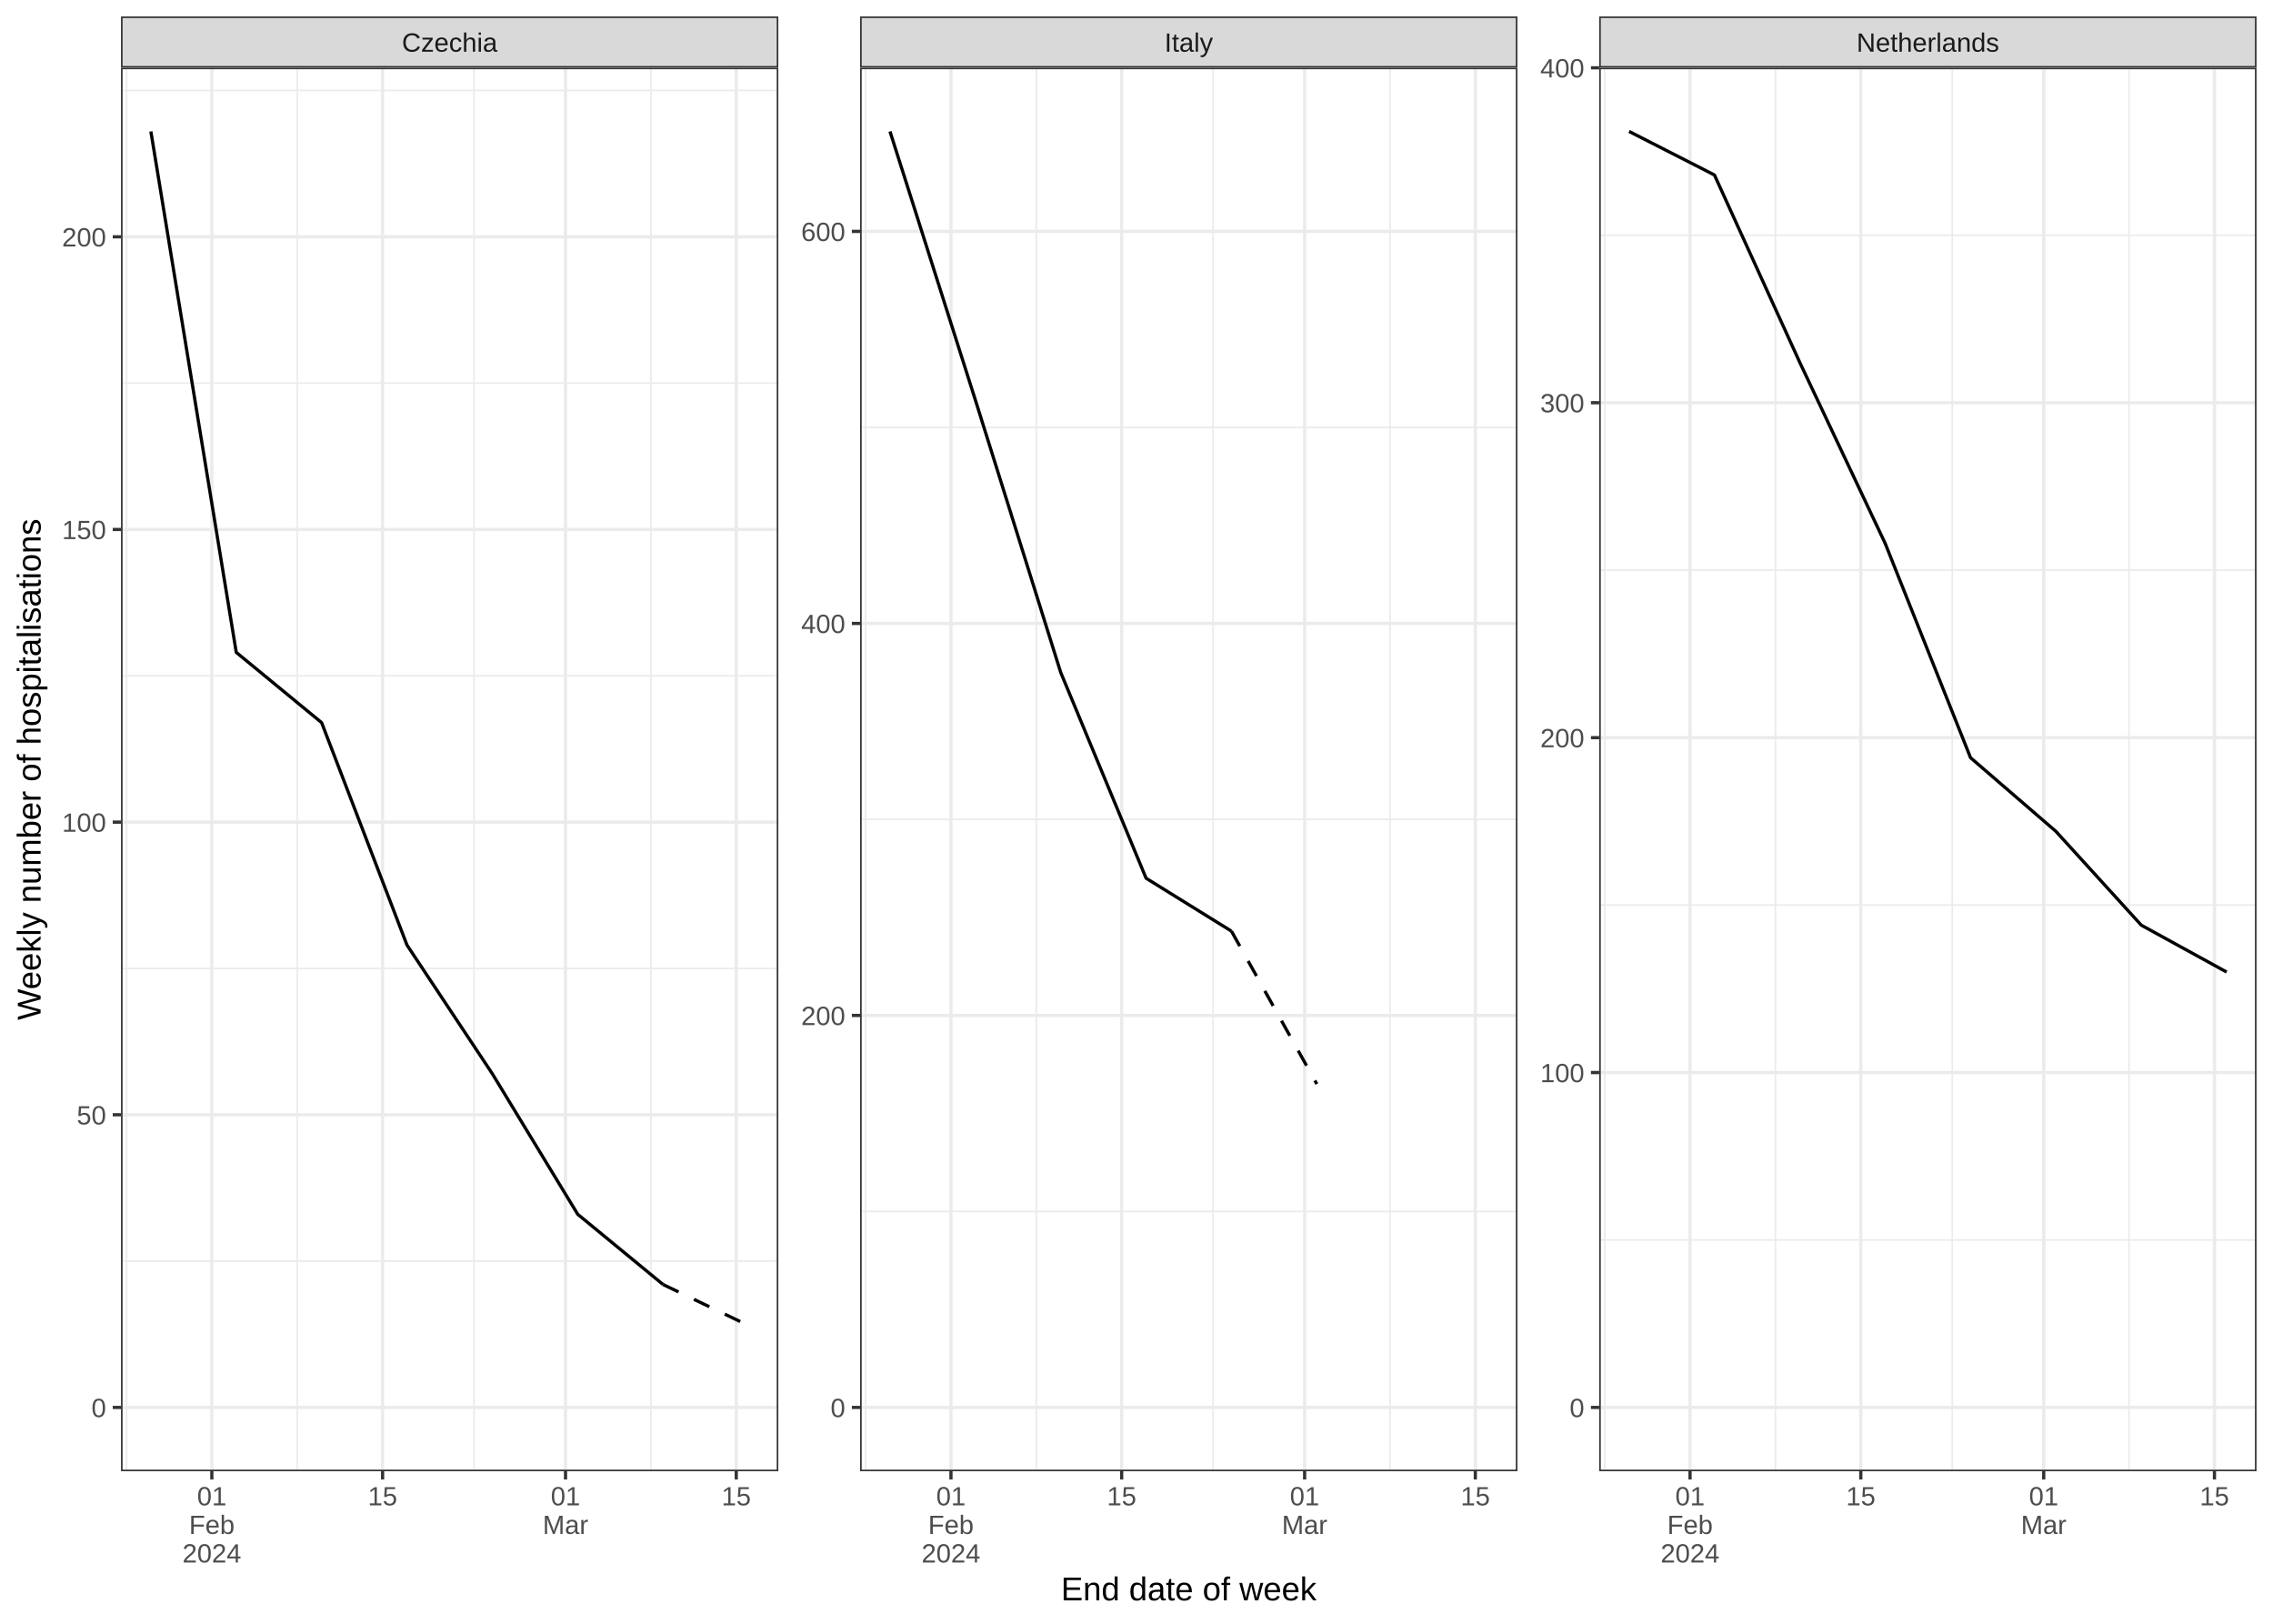
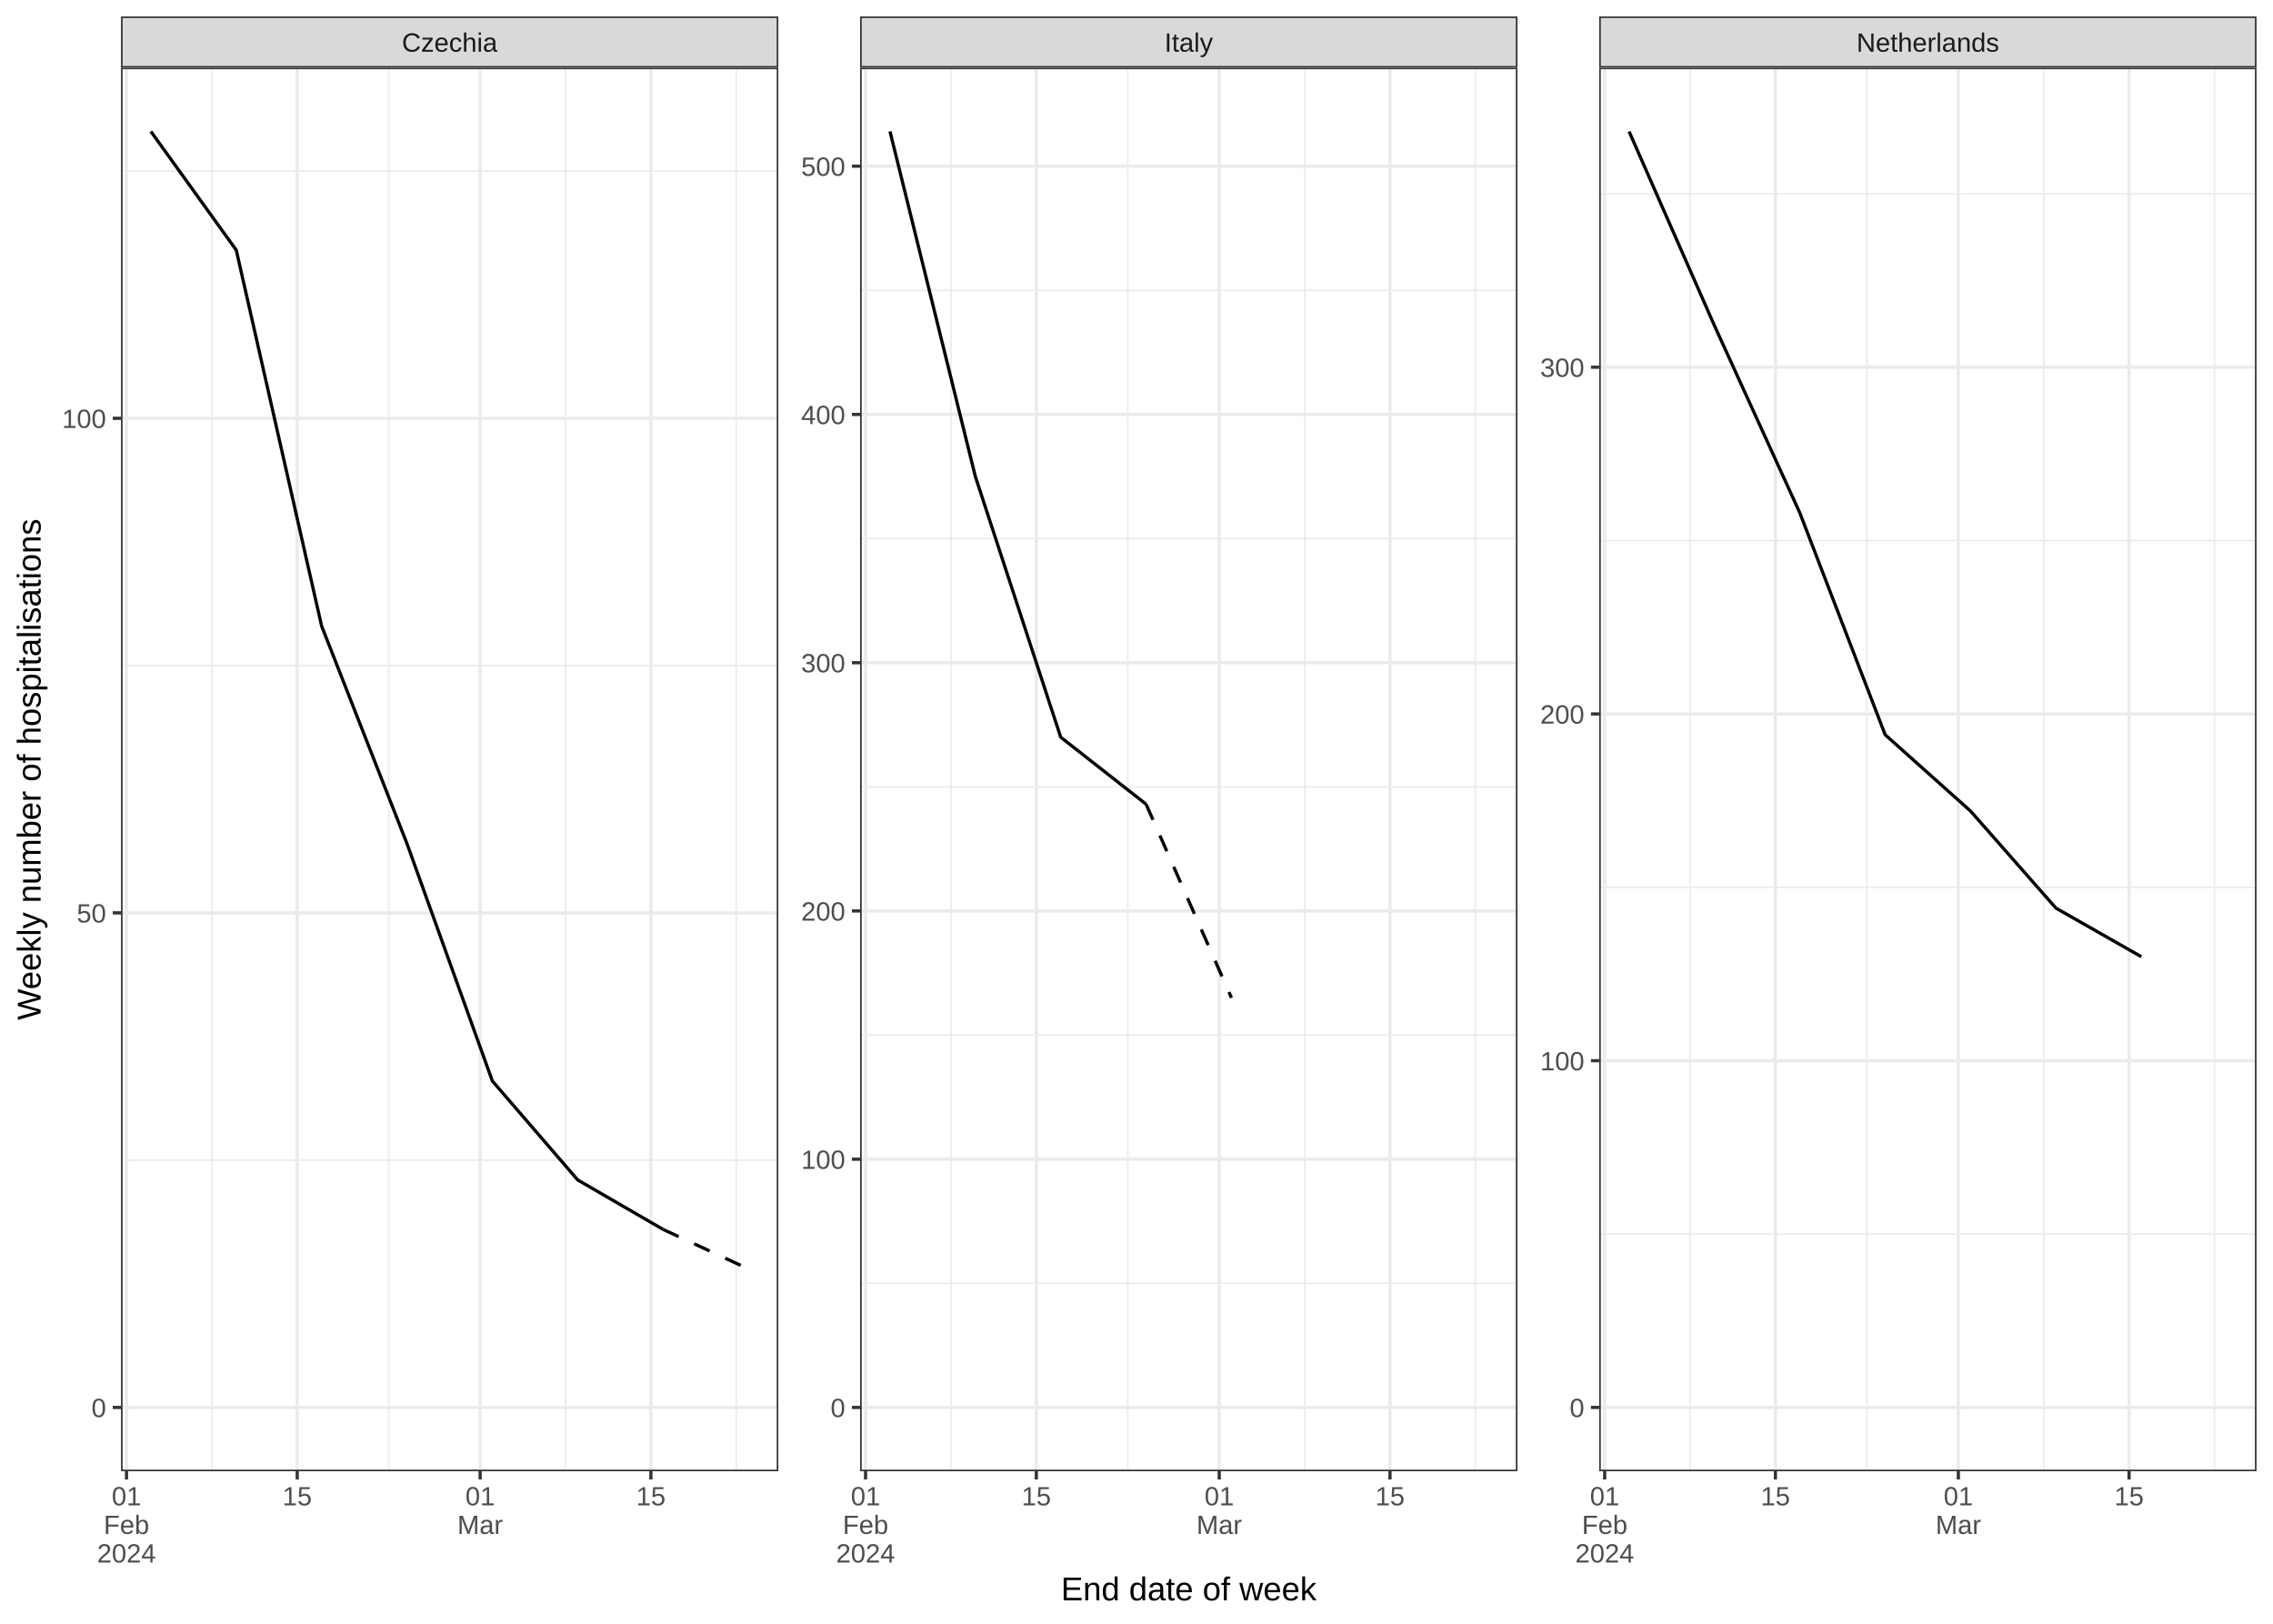
<svg xmlns="http://www.w3.org/2000/svg" class="svglite" width="756.00pt" height="540.00pt" viewBox="0 0 756.00 540.00">
  <defs>
    <style type="text/css">
    .svglite line, .svglite polyline, .svglite polygon, .svglite path, .svglite rect, .svglite circle {
      fill: none;
      stroke: #000000;
      stroke-linecap: round;
      stroke-linejoin: round;
      stroke-miterlimit: 10.00;
    }
    .svglite text {
      white-space: pre;
    }
  </style>
  </defs>
  <rect width="100%" height="100%" style="stroke: none; fill: #FFFFFF;" />
  <defs>
    <clipPath id="cpMC4wMHw3NTYuMDB8MC4wMHw1NDAuMDA=">
      <rect x="0.00" y="0.00" width="756.00" height="540.00" />
    </clipPath>
  </defs>
  <g clip-path="url(#cpMC4wMHw3NTYuMDB8MC4wMHw1NDAuMDA=)">
    <rect x="0" y="0.00" width="756.00" height="540.00" style="stroke-width: 1.07; stroke: #FFFFFF; fill: #FFFFFF;" />
  </g>
  <defs>
    <clipPath id="cpNDAuMjR8MjU4Ljg3fDIyLjQ5fDQ4OS4yOQ==">
      <rect x="40.24" y="22.49" width="218.63" height="466.80" />
    </clipPath>
  </defs>
  <g clip-path="url(#cpNDAuMjR8MjU4Ljg3fDIyLjQ5fDQ4OS4yOQ==)">
    <rect x="40.24" y="22.49" width="218.63" height="466.80" style="stroke-width: 1.07; stroke: none; fill: #FFFFFF;" />
-     <polyline points="40.24,419.40 258.87,419.40 " style="stroke-width: 0.53; stroke: #EBEBEB; stroke-linecap: butt;" />
-     <polyline points="40.24,322.07 258.87,322.07 " style="stroke-width: 0.53; stroke: #EBEBEB; stroke-linecap: butt;" />
-     <polyline points="40.24,224.74 258.87,224.74 " style="stroke-width: 0.53; stroke: #EBEBEB; stroke-linecap: butt;" />
-     <polyline points="40.24,127.41 258.87,127.41 " style="stroke-width: 0.53; stroke: #EBEBEB; stroke-linecap: butt;" />
-     <polyline points="40.24,30.08 258.87,30.08 " style="stroke-width: 0.53; stroke: #EBEBEB; stroke-linecap: butt;" />
-     <polyline points="42.07,489.29 42.07,22.49 " style="stroke-width: 0.53; stroke: #EBEBEB; stroke-linecap: butt;" />
-     <polyline points="98.86,489.29 98.86,22.49 " style="stroke-width: 0.53; stroke: #EBEBEB; stroke-linecap: butt;" />
-     <polyline points="157.67,489.29 157.67,22.49 " style="stroke-width: 0.53; stroke: #EBEBEB; stroke-linecap: butt;" />
-     <polyline points="216.49,489.29 216.49,22.49 " style="stroke-width: 0.53; stroke: #EBEBEB; stroke-linecap: butt;" />
+     <polyline points="40.24,385.83 258.87,385.83 " style="stroke-width: 0.53; stroke: #EBEBEB; stroke-linecap: butt;" />
+     <polyline points="40.24,221.35 258.87,221.35 " style="stroke-width: 0.53; stroke: #EBEBEB; stroke-linecap: butt;" />
+     <polyline points="40.24,56.87 258.87,56.87 " style="stroke-width: 0.53; stroke: #EBEBEB; stroke-linecap: butt;" />
+     <polyline points="70.46,489.29 70.46,22.49 " style="stroke-width: 0.53; stroke: #EBEBEB; stroke-linecap: butt;" />
+     <polyline points="129.28,489.29 129.28,22.49 " style="stroke-width: 0.53; stroke: #EBEBEB; stroke-linecap: butt;" />
+     <polyline points="188.09,489.29 188.09,22.49 " style="stroke-width: 0.53; stroke: #EBEBEB; stroke-linecap: butt;" />
+     <polyline points="244.88,489.29 244.88,22.49 " style="stroke-width: 0.53; stroke: #EBEBEB; stroke-linecap: butt;" />
    <polyline points="40.24,468.07 258.87,468.07 " style="stroke-width: 1.07; stroke: #EBEBEB; stroke-linecap: butt;" />
-     <polyline points="40.24,370.74 258.87,370.74 " style="stroke-width: 1.07; stroke: #EBEBEB; stroke-linecap: butt;" />
-     <polyline points="40.24,273.41 258.87,273.41 " style="stroke-width: 1.07; stroke: #EBEBEB; stroke-linecap: butt;" />
-     <polyline points="40.24,176.08 258.87,176.08 " style="stroke-width: 1.07; stroke: #EBEBEB; stroke-linecap: butt;" />
-     <polyline points="40.24,78.75 258.87,78.75 " style="stroke-width: 1.07; stroke: #EBEBEB; stroke-linecap: butt;" />
-     <polyline points="70.46,489.29 70.46,22.49 " style="stroke-width: 1.07; stroke: #EBEBEB; stroke-linecap: butt;" />
-     <polyline points="127.25,489.29 127.25,22.49 " style="stroke-width: 1.07; stroke: #EBEBEB; stroke-linecap: butt;" />
-     <polyline points="188.09,489.29 188.09,22.49 " style="stroke-width: 1.07; stroke: #EBEBEB; stroke-linecap: butt;" />
-     <polyline points="244.88,489.29 244.88,22.49 " style="stroke-width: 1.07; stroke: #EBEBEB; stroke-linecap: butt;" />
-     <polyline points="50.18,43.71 78.58,216.96 106.97,240.32 135.36,314.29 163.76,357.11 192.15,403.83 220.54,427.19 " style="stroke-width: 1.07; stroke-linecap: butt;" />
-     <polyline points="220.54,427.19 248.94,440.82 " style="stroke-width: 1.07; stroke-dasharray: 5.69,5.69; stroke-linecap: butt;" />
+     <polyline points="40.24,303.59 258.87,303.59 " style="stroke-width: 1.07; stroke: #EBEBEB; stroke-linecap: butt;" />
+     <polyline points="40.24,139.11 258.87,139.11 " style="stroke-width: 1.07; stroke: #EBEBEB; stroke-linecap: butt;" />
+     <polyline points="42.07,489.29 42.07,22.49 " style="stroke-width: 1.07; stroke: #EBEBEB; stroke-linecap: butt;" />
+     <polyline points="98.86,489.29 98.86,22.49 " style="stroke-width: 1.07; stroke: #EBEBEB; stroke-linecap: butt;" />
+     <polyline points="159.70,489.29 159.70,22.49 " style="stroke-width: 1.07; stroke: #EBEBEB; stroke-linecap: butt;" />
+     <polyline points="216.49,489.29 216.49,22.49 " style="stroke-width: 1.07; stroke: #EBEBEB; stroke-linecap: butt;" />
+     <polyline points="50.18,43.71 78.58,83.18 106.97,208.19 135.36,280.56 163.76,359.51 192.15,392.41 220.54,408.86 " style="stroke-width: 1.07; stroke-linecap: butt;" />
+     <polyline points="220.54,408.86 248.94,422.01 " style="stroke-width: 1.07; stroke-dasharray: 5.69,5.69; stroke-linecap: butt;" />
    <rect x="40.24" y="22.49" width="218.63" height="466.80" style="stroke-width: 1.07; stroke: #333333;" />
  </g>
  <g clip-path="url(#cpMC4wMHw3NTYuMDB8MC4wMHw1NDAuMDA=)">
</g>
  <defs>
    <clipPath id="cpMjg2LjA3fDUwNC43MHwyMi40OXw0ODkuMjk=">
      <rect x="286.07" y="22.49" width="218.63" height="466.80" />
    </clipPath>
  </defs>
  <g clip-path="url(#cpMjg2LjA3fDUwNC43MHwyMi40OXw0ODkuMjk=)">
    <rect x="286.07" y="22.49" width="218.63" height="466.80" style="stroke-width: 1.07; stroke: none; fill: #FFFFFF;" />
-     <polyline points="286.07,402.88 504.70,402.88 " style="stroke-width: 0.53; stroke: #EBEBEB; stroke-linecap: butt;" />
-     <polyline points="286.07,272.51 504.70,272.51 " style="stroke-width: 0.53; stroke: #EBEBEB; stroke-linecap: butt;" />
-     <polyline points="286.07,142.14 504.70,142.14 " style="stroke-width: 0.53; stroke: #EBEBEB; stroke-linecap: butt;" />
-     <polyline points="287.89,489.29 287.89,22.49 " style="stroke-width: 0.53; stroke: #EBEBEB; stroke-linecap: butt;" />
-     <polyline points="344.68,489.29 344.68,22.49 " style="stroke-width: 0.53; stroke: #EBEBEB; stroke-linecap: butt;" />
-     <polyline points="403.49,489.29 403.49,22.49 " style="stroke-width: 0.53; stroke: #EBEBEB; stroke-linecap: butt;" />
-     <polyline points="462.31,489.29 462.31,22.49 " style="stroke-width: 0.53; stroke: #EBEBEB; stroke-linecap: butt;" />
+     <polyline points="286.07,426.79 504.70,426.79 " style="stroke-width: 0.53; stroke: #EBEBEB; stroke-linecap: butt;" />
+     <polyline points="286.07,344.23 504.70,344.23 " style="stroke-width: 0.53; stroke: #EBEBEB; stroke-linecap: butt;" />
+     <polyline points="286.07,261.67 504.70,261.67 " style="stroke-width: 0.53; stroke: #EBEBEB; stroke-linecap: butt;" />
+     <polyline points="286.07,179.11 504.70,179.11 " style="stroke-width: 0.53; stroke: #EBEBEB; stroke-linecap: butt;" />
+     <polyline points="286.07,96.55 504.70,96.55 " style="stroke-width: 0.53; stroke: #EBEBEB; stroke-linecap: butt;" />
+     <polyline points="316.29,489.29 316.29,22.49 " style="stroke-width: 0.53; stroke: #EBEBEB; stroke-linecap: butt;" />
+     <polyline points="375.10,489.29 375.10,22.49 " style="stroke-width: 0.53; stroke: #EBEBEB; stroke-linecap: butt;" />
+     <polyline points="433.92,489.29 433.92,22.49 " style="stroke-width: 0.53; stroke: #EBEBEB; stroke-linecap: butt;" />
+     <polyline points="490.70,489.29 490.70,22.49 " style="stroke-width: 0.53; stroke: #EBEBEB; stroke-linecap: butt;" />
    <polyline points="286.07,468.07 504.70,468.07 " style="stroke-width: 1.07; stroke: #EBEBEB; stroke-linecap: butt;" />
-     <polyline points="286.07,337.70 504.70,337.70 " style="stroke-width: 1.07; stroke: #EBEBEB; stroke-linecap: butt;" />
-     <polyline points="286.07,207.33 504.70,207.33 " style="stroke-width: 1.07; stroke: #EBEBEB; stroke-linecap: butt;" />
-     <polyline points="286.07,76.95 504.70,76.95 " style="stroke-width: 1.07; stroke: #EBEBEB; stroke-linecap: butt;" />
-     <polyline points="316.29,489.29 316.29,22.49 " style="stroke-width: 1.07; stroke: #EBEBEB; stroke-linecap: butt;" />
-     <polyline points="373.07,489.29 373.07,22.49 " style="stroke-width: 1.07; stroke: #EBEBEB; stroke-linecap: butt;" />
-     <polyline points="433.92,489.29 433.92,22.49 " style="stroke-width: 1.07; stroke: #EBEBEB; stroke-linecap: butt;" />
-     <polyline points="490.70,489.29 490.70,22.49 " style="stroke-width: 1.07; stroke: #EBEBEB; stroke-linecap: butt;" />
-     <polyline points="296.01,43.71 324.40,133.01 352.79,223.62 381.19,292.07 409.58,309.67 " style="stroke-width: 1.07; stroke-linecap: butt;" />
-     <polyline points="409.58,309.67 437.97,360.51 " style="stroke-width: 1.07; stroke-dasharray: 5.69,5.69; stroke-linecap: butt;" />
+     <polyline points="286.07,385.51 504.70,385.51 " style="stroke-width: 1.07; stroke: #EBEBEB; stroke-linecap: butt;" />
+     <polyline points="286.07,302.95 504.70,302.95 " style="stroke-width: 1.07; stroke: #EBEBEB; stroke-linecap: butt;" />
+     <polyline points="286.07,220.39 504.70,220.39 " style="stroke-width: 1.07; stroke: #EBEBEB; stroke-linecap: butt;" />
+     <polyline points="286.07,137.83 504.70,137.83 " style="stroke-width: 1.07; stroke: #EBEBEB; stroke-linecap: butt;" />
+     <polyline points="286.07,55.27 504.70,55.27 " style="stroke-width: 1.07; stroke: #EBEBEB; stroke-linecap: butt;" />
+     <polyline points="287.89,489.29 287.89,22.49 " style="stroke-width: 1.07; stroke: #EBEBEB; stroke-linecap: butt;" />
+     <polyline points="344.68,489.29 344.68,22.49 " style="stroke-width: 1.07; stroke: #EBEBEB; stroke-linecap: butt;" />
+     <polyline points="405.52,489.29 405.52,22.49 " style="stroke-width: 1.07; stroke: #EBEBEB; stroke-linecap: butt;" />
+     <polyline points="462.31,489.29 462.31,22.49 " style="stroke-width: 1.07; stroke: #EBEBEB; stroke-linecap: butt;" />
+     <polyline points="296.01,43.71 324.40,158.47 352.79,245.16 381.19,267.45 " style="stroke-width: 1.07; stroke-linecap: butt;" />
+     <polyline points="381.19,267.45 409.58,331.84 " style="stroke-width: 1.07; stroke-dasharray: 5.69,5.69; stroke-linecap: butt;" />
    <rect x="286.07" y="22.49" width="218.63" height="466.80" style="stroke-width: 1.07; stroke: #333333;" />
  </g>
  <g clip-path="url(#cpMC4wMHw3NTYuMDB8MC4wMHw1NDAuMDA=)">
</g>
  <defs>
    <clipPath id="cpNTMxLjg5fDc1MC41MnwyMi40OXw0ODkuMjk=">
      <rect x="531.89" y="22.49" width="218.63" height="466.80" />
    </clipPath>
  </defs>
  <g clip-path="url(#cpNTMxLjg5fDc1MC41MnwyMi40OXw0ODkuMjk=)">
    <rect x="531.89" y="22.49" width="218.63" height="466.80" style="stroke-width: 1.07; stroke: none; fill: #FFFFFF;" />
-     <polyline points="531.89,412.38 750.52,412.38 " style="stroke-width: 0.53; stroke: #EBEBEB; stroke-linecap: butt;" />
-     <polyline points="531.89,301.00 750.52,301.00 " style="stroke-width: 0.53; stroke: #EBEBEB; stroke-linecap: butt;" />
-     <polyline points="531.89,189.62 750.52,189.62 " style="stroke-width: 0.53; stroke: #EBEBEB; stroke-linecap: butt;" />
-     <polyline points="531.89,78.24 750.52,78.24 " style="stroke-width: 0.53; stroke: #EBEBEB; stroke-linecap: butt;" />
-     <polyline points="533.72,489.29 533.72,22.49 " style="stroke-width: 0.53; stroke: #EBEBEB; stroke-linecap: butt;" />
-     <polyline points="590.50,489.29 590.50,22.49 " style="stroke-width: 0.53; stroke: #EBEBEB; stroke-linecap: butt;" />
-     <polyline points="649.32,489.29 649.32,22.49 " style="stroke-width: 0.53; stroke: #EBEBEB; stroke-linecap: butt;" />
-     <polyline points="708.13,489.29 708.13,22.49 " style="stroke-width: 0.53; stroke: #EBEBEB; stroke-linecap: butt;" />
+     <polyline points="531.89,410.41 750.52,410.41 " style="stroke-width: 0.53; stroke: #EBEBEB; stroke-linecap: butt;" />
+     <polyline points="531.89,295.10 750.52,295.10 " style="stroke-width: 0.53; stroke: #EBEBEB; stroke-linecap: butt;" />
+     <polyline points="531.89,179.78 750.52,179.78 " style="stroke-width: 0.53; stroke: #EBEBEB; stroke-linecap: butt;" />
+     <polyline points="531.89,64.47 750.52,64.47 " style="stroke-width: 0.53; stroke: #EBEBEB; stroke-linecap: butt;" />
+     <polyline points="562.11,489.29 562.11,22.49 " style="stroke-width: 0.53; stroke: #EBEBEB; stroke-linecap: butt;" />
+     <polyline points="620.92,489.29 620.92,22.49 " style="stroke-width: 0.53; stroke: #EBEBEB; stroke-linecap: butt;" />
+     <polyline points="679.74,489.29 679.74,22.49 " style="stroke-width: 0.53; stroke: #EBEBEB; stroke-linecap: butt;" />
+     <polyline points="736.53,489.29 736.53,22.49 " style="stroke-width: 0.53; stroke: #EBEBEB; stroke-linecap: butt;" />
    <polyline points="531.89,468.07 750.52,468.07 " style="stroke-width: 1.07; stroke: #EBEBEB; stroke-linecap: butt;" />
-     <polyline points="531.89,356.69 750.52,356.69 " style="stroke-width: 1.07; stroke: #EBEBEB; stroke-linecap: butt;" />
-     <polyline points="531.89,245.31 750.52,245.31 " style="stroke-width: 1.07; stroke: #EBEBEB; stroke-linecap: butt;" />
-     <polyline points="531.89,133.93 750.52,133.93 " style="stroke-width: 1.07; stroke: #EBEBEB; stroke-linecap: butt;" />
-     <polyline points="531.89,22.55 750.52,22.55 " style="stroke-width: 1.07; stroke: #EBEBEB; stroke-linecap: butt;" />
-     <polyline points="562.11,489.29 562.11,22.49 " style="stroke-width: 1.07; stroke: #EBEBEB; stroke-linecap: butt;" />
-     <polyline points="618.90,489.29 618.90,22.49 " style="stroke-width: 1.07; stroke: #EBEBEB; stroke-linecap: butt;" />
-     <polyline points="679.74,489.29 679.74,22.49 " style="stroke-width: 1.07; stroke: #EBEBEB; stroke-linecap: butt;" />
-     <polyline points="736.53,489.29 736.53,22.49 " style="stroke-width: 1.07; stroke: #EBEBEB; stroke-linecap: butt;" />
-     <polyline points="541.83,43.71 570.22,58.19 598.62,120.56 627.01,180.71 655.40,251.99 683.80,276.49 712.19,307.68 740.58,323.27 " style="stroke-width: 1.07; stroke-linecap: butt;" />
+     <polyline points="531.89,352.75 750.52,352.75 " style="stroke-width: 1.07; stroke: #EBEBEB; stroke-linecap: butt;" />
+     <polyline points="531.89,237.44 750.52,237.44 " style="stroke-width: 1.07; stroke: #EBEBEB; stroke-linecap: butt;" />
+     <polyline points="531.89,122.12 750.52,122.12 " style="stroke-width: 1.07; stroke: #EBEBEB; stroke-linecap: butt;" />
+     <polyline points="533.72,489.29 533.72,22.49 " style="stroke-width: 1.07; stroke: #EBEBEB; stroke-linecap: butt;" />
+     <polyline points="590.50,489.29 590.50,22.49 " style="stroke-width: 1.07; stroke: #EBEBEB; stroke-linecap: butt;" />
+     <polyline points="651.35,489.29 651.35,22.49 " style="stroke-width: 1.07; stroke: #EBEBEB; stroke-linecap: butt;" />
+     <polyline points="708.13,489.29 708.13,22.49 " style="stroke-width: 1.07; stroke: #EBEBEB; stroke-linecap: butt;" />
+     <polyline points="541.83,43.71 570.22,108.29 598.62,170.56 627.01,244.36 655.40,269.73 683.80,302.01 712.19,318.16 " style="stroke-width: 1.07; stroke-linecap: butt;" />
    <rect x="531.89" y="22.49" width="218.63" height="466.80" style="stroke-width: 1.07; stroke: #333333;" />
  </g>
  <g clip-path="url(#cpMC4wMHw3NTYuMDB8MC4wMHw1NDAuMDA=)">
</g>
  <defs>
    <clipPath id="cpNDAuMjR8MjU4Ljg3fDUuNDh8MjIuNDk=">
      <rect x="40.24" y="5.48" width="218.63" height="17.01" />
    </clipPath>
  </defs>
  <g clip-path="url(#cpNDAuMjR8MjU4Ljg3fDUuNDh8MjIuNDk=)">
    <rect x="40.24" y="5.48" width="218.63" height="17.01" style="stroke-width: 1.07; stroke: #333333; fill: #D9D9D9;" />
    <text x="149.56" y="17.19" text-anchor="middle" style="font-size: 8.80px;fill: #1A1A1A; font-family: &quot;Liberation Sans&quot;;" textLength="34.42px" lengthAdjust="spacingAndGlyphs">Czechia</text>
  </g>
  <g clip-path="url(#cpMC4wMHw3NTYuMDB8MC4wMHw1NDAuMDA=)">
</g>
  <defs>
    <clipPath id="cpMjg2LjA3fDUwNC43MHw1LjQ4fDIyLjQ5">
      <rect x="286.07" y="5.48" width="218.63" height="17.01" />
    </clipPath>
  </defs>
  <g clip-path="url(#cpMjg2LjA3fDUwNC43MHw1LjQ4fDIyLjQ5)">
    <rect x="286.07" y="5.48" width="218.63" height="17.01" style="stroke-width: 1.07; stroke: #333333; fill: #D9D9D9;" />
    <text x="395.38" y="17.19" text-anchor="middle" style="font-size: 8.80px;fill: #1A1A1A; font-family: &quot;Liberation Sans&quot;;" textLength="19.09px" lengthAdjust="spacingAndGlyphs">Italy</text>
  </g>
  <g clip-path="url(#cpMC4wMHw3NTYuMDB8MC4wMHw1NDAuMDA=)">
</g>
  <defs>
    <clipPath id="cpNTMxLjg5fDc1MC41Mnw1LjQ4fDIyLjQ5">
      <rect x="531.89" y="5.48" width="218.63" height="17.01" />
    </clipPath>
  </defs>
  <g clip-path="url(#cpNTMxLjg5fDc1MC41Mnw1LjQ4fDIyLjQ5)">
    <rect x="531.89" y="5.48" width="218.63" height="17.01" style="stroke-width: 1.07; stroke: #333333; fill: #D9D9D9;" />
    <text x="641.21" y="17.19" text-anchor="middle" style="font-size: 8.80px;fill: #1A1A1A; font-family: &quot;Liberation Sans&quot;;" textLength="53.63px" lengthAdjust="spacingAndGlyphs">Netherlands</text>
  </g>
  <g clip-path="url(#cpMC4wMHw3NTYuMDB8MC4wMHw1NDAuMDA=)">
-     <polyline points="70.46,492.03 70.46,489.29 " style="stroke-width: 1.07; stroke: #333333; stroke-linecap: butt;" />
-     <polyline points="127.25,492.03 127.25,489.29 " style="stroke-width: 1.07; stroke: #333333; stroke-linecap: butt;" />
-     <polyline points="188.09,492.03 188.09,489.29 " style="stroke-width: 1.07; stroke: #333333; stroke-linecap: butt;" />
-     <polyline points="244.88,492.03 244.88,489.29 " style="stroke-width: 1.07; stroke: #333333; stroke-linecap: butt;" />
-     <text x="70.46" y="500.63" text-anchor="middle" style="font-size: 8.80px;fill: #4D4D4D; font-family: &quot;Liberation Sans&quot;;" textLength="11.19px" lengthAdjust="spacingAndGlyphs">01</text>
-     <text x="70.46" y="510.14" text-anchor="middle" style="font-size: 8.80px;fill: #4D4D4D; font-family: &quot;Liberation Sans&quot;;" textLength="15.58px" lengthAdjust="spacingAndGlyphs">Feb</text>
-     <text x="70.46" y="519.64" text-anchor="middle" style="font-size: 8.80px;fill: #4D4D4D; font-family: &quot;Liberation Sans&quot;;" textLength="22.38px" lengthAdjust="spacingAndGlyphs">2024</text>
-     <text x="127.25" y="500.63" text-anchor="middle" style="font-size: 8.80px;fill: #4D4D4D; font-family: &quot;Liberation Sans&quot;;" textLength="11.19px" lengthAdjust="spacingAndGlyphs">15</text>
-     <text x="188.09" y="500.63" text-anchor="middle" style="font-size: 8.80px;fill: #4D4D4D; font-family: &quot;Liberation Sans&quot;;" textLength="11.19px" lengthAdjust="spacingAndGlyphs">01</text>
-     <text x="188.09" y="510.14" text-anchor="middle" style="font-size: 8.80px;fill: #4D4D4D; font-family: &quot;Liberation Sans&quot;;" textLength="16.60px" lengthAdjust="spacingAndGlyphs">Mar</text>
-     <text x="244.88" y="500.63" text-anchor="middle" style="font-size: 8.80px;fill: #4D4D4D; font-family: &quot;Liberation Sans&quot;;" textLength="11.19px" lengthAdjust="spacingAndGlyphs">15</text>
-     <polyline points="316.29,492.03 316.29,489.29 " style="stroke-width: 1.07; stroke: #333333; stroke-linecap: butt;" />
-     <polyline points="373.07,492.03 373.07,489.29 " style="stroke-width: 1.07; stroke: #333333; stroke-linecap: butt;" />
-     <polyline points="433.92,492.03 433.92,489.29 " style="stroke-width: 1.07; stroke: #333333; stroke-linecap: butt;" />
-     <polyline points="490.70,492.03 490.70,489.29 " style="stroke-width: 1.07; stroke: #333333; stroke-linecap: butt;" />
-     <text x="316.29" y="500.63" text-anchor="middle" style="font-size: 8.80px;fill: #4D4D4D; font-family: &quot;Liberation Sans&quot;;" textLength="11.19px" lengthAdjust="spacingAndGlyphs">01</text>
-     <text x="316.29" y="510.14" text-anchor="middle" style="font-size: 8.80px;fill: #4D4D4D; font-family: &quot;Liberation Sans&quot;;" textLength="15.58px" lengthAdjust="spacingAndGlyphs">Feb</text>
-     <text x="316.29" y="519.64" text-anchor="middle" style="font-size: 8.80px;fill: #4D4D4D; font-family: &quot;Liberation Sans&quot;;" textLength="22.38px" lengthAdjust="spacingAndGlyphs">2024</text>
-     <text x="373.07" y="500.63" text-anchor="middle" style="font-size: 8.80px;fill: #4D4D4D; font-family: &quot;Liberation Sans&quot;;" textLength="11.19px" lengthAdjust="spacingAndGlyphs">15</text>
-     <text x="433.92" y="500.63" text-anchor="middle" style="font-size: 8.80px;fill: #4D4D4D; font-family: &quot;Liberation Sans&quot;;" textLength="11.19px" lengthAdjust="spacingAndGlyphs">01</text>
-     <text x="433.92" y="510.14" text-anchor="middle" style="font-size: 8.80px;fill: #4D4D4D; font-family: &quot;Liberation Sans&quot;;" textLength="16.60px" lengthAdjust="spacingAndGlyphs">Mar</text>
-     <text x="490.70" y="500.63" text-anchor="middle" style="font-size: 8.80px;fill: #4D4D4D; font-family: &quot;Liberation Sans&quot;;" textLength="11.19px" lengthAdjust="spacingAndGlyphs">15</text>
-     <polyline points="562.11,492.03 562.11,489.29 " style="stroke-width: 1.07; stroke: #333333; stroke-linecap: butt;" />
-     <polyline points="618.90,492.03 618.90,489.29 " style="stroke-width: 1.07; stroke: #333333; stroke-linecap: butt;" />
-     <polyline points="679.74,492.03 679.74,489.29 " style="stroke-width: 1.07; stroke: #333333; stroke-linecap: butt;" />
-     <polyline points="736.53,492.03 736.53,489.29 " style="stroke-width: 1.07; stroke: #333333; stroke-linecap: butt;" />
-     <text x="562.11" y="500.63" text-anchor="middle" style="font-size: 8.80px;fill: #4D4D4D; font-family: &quot;Liberation Sans&quot;;" textLength="11.19px" lengthAdjust="spacingAndGlyphs">01</text>
-     <text x="562.11" y="510.14" text-anchor="middle" style="font-size: 8.80px;fill: #4D4D4D; font-family: &quot;Liberation Sans&quot;;" textLength="15.58px" lengthAdjust="spacingAndGlyphs">Feb</text>
-     <text x="562.11" y="519.64" text-anchor="middle" style="font-size: 8.80px;fill: #4D4D4D; font-family: &quot;Liberation Sans&quot;;" textLength="22.38px" lengthAdjust="spacingAndGlyphs">2024</text>
-     <text x="618.90" y="500.63" text-anchor="middle" style="font-size: 8.80px;fill: #4D4D4D; font-family: &quot;Liberation Sans&quot;;" textLength="11.19px" lengthAdjust="spacingAndGlyphs">15</text>
-     <text x="679.74" y="500.63" text-anchor="middle" style="font-size: 8.80px;fill: #4D4D4D; font-family: &quot;Liberation Sans&quot;;" textLength="11.19px" lengthAdjust="spacingAndGlyphs">01</text>
-     <text x="679.74" y="510.14" text-anchor="middle" style="font-size: 8.80px;fill: #4D4D4D; font-family: &quot;Liberation Sans&quot;;" textLength="16.60px" lengthAdjust="spacingAndGlyphs">Mar</text>
-     <text x="736.53" y="500.63" text-anchor="middle" style="font-size: 8.80px;fill: #4D4D4D; font-family: &quot;Liberation Sans&quot;;" textLength="11.19px" lengthAdjust="spacingAndGlyphs">15</text>
+     <polyline points="42.07,492.03 42.07,489.29 " style="stroke-width: 1.07; stroke: #333333; stroke-linecap: butt;" />
+     <polyline points="98.86,492.03 98.86,489.29 " style="stroke-width: 1.07; stroke: #333333; stroke-linecap: butt;" />
+     <polyline points="159.70,492.03 159.70,489.29 " style="stroke-width: 1.07; stroke: #333333; stroke-linecap: butt;" />
+     <polyline points="216.49,492.03 216.49,489.29 " style="stroke-width: 1.07; stroke: #333333; stroke-linecap: butt;" />
+     <text x="42.07" y="500.63" text-anchor="middle" style="font-size: 8.80px;fill: #4D4D4D; font-family: &quot;Liberation Sans&quot;;" textLength="11.19px" lengthAdjust="spacingAndGlyphs">01</text>
+     <text x="42.07" y="510.14" text-anchor="middle" style="font-size: 8.80px;fill: #4D4D4D; font-family: &quot;Liberation Sans&quot;;" textLength="15.58px" lengthAdjust="spacingAndGlyphs">Feb</text>
+     <text x="42.07" y="519.64" text-anchor="middle" style="font-size: 8.80px;fill: #4D4D4D; font-family: &quot;Liberation Sans&quot;;" textLength="22.38px" lengthAdjust="spacingAndGlyphs">2024</text>
+     <text x="98.86" y="500.63" text-anchor="middle" style="font-size: 8.80px;fill: #4D4D4D; font-family: &quot;Liberation Sans&quot;;" textLength="11.19px" lengthAdjust="spacingAndGlyphs">15</text>
+     <text x="159.70" y="500.63" text-anchor="middle" style="font-size: 8.80px;fill: #4D4D4D; font-family: &quot;Liberation Sans&quot;;" textLength="11.19px" lengthAdjust="spacingAndGlyphs">01</text>
+     <text x="159.70" y="510.14" text-anchor="middle" style="font-size: 8.80px;fill: #4D4D4D; font-family: &quot;Liberation Sans&quot;;" textLength="16.60px" lengthAdjust="spacingAndGlyphs">Mar</text>
+     <text x="216.49" y="500.63" text-anchor="middle" style="font-size: 8.80px;fill: #4D4D4D; font-family: &quot;Liberation Sans&quot;;" textLength="11.19px" lengthAdjust="spacingAndGlyphs">15</text>
+     <polyline points="287.89,492.03 287.89,489.29 " style="stroke-width: 1.07; stroke: #333333; stroke-linecap: butt;" />
+     <polyline points="344.68,492.03 344.68,489.29 " style="stroke-width: 1.07; stroke: #333333; stroke-linecap: butt;" />
+     <polyline points="405.52,492.03 405.52,489.29 " style="stroke-width: 1.07; stroke: #333333; stroke-linecap: butt;" />
+     <polyline points="462.31,492.03 462.31,489.29 " style="stroke-width: 1.07; stroke: #333333; stroke-linecap: butt;" />
+     <text x="287.89" y="500.63" text-anchor="middle" style="font-size: 8.80px;fill: #4D4D4D; font-family: &quot;Liberation Sans&quot;;" textLength="11.19px" lengthAdjust="spacingAndGlyphs">01</text>
+     <text x="287.89" y="510.14" text-anchor="middle" style="font-size: 8.80px;fill: #4D4D4D; font-family: &quot;Liberation Sans&quot;;" textLength="15.58px" lengthAdjust="spacingAndGlyphs">Feb</text>
+     <text x="287.89" y="519.64" text-anchor="middle" style="font-size: 8.80px;fill: #4D4D4D; font-family: &quot;Liberation Sans&quot;;" textLength="22.38px" lengthAdjust="spacingAndGlyphs">2024</text>
+     <text x="344.68" y="500.63" text-anchor="middle" style="font-size: 8.80px;fill: #4D4D4D; font-family: &quot;Liberation Sans&quot;;" textLength="11.19px" lengthAdjust="spacingAndGlyphs">15</text>
+     <text x="405.52" y="500.63" text-anchor="middle" style="font-size: 8.80px;fill: #4D4D4D; font-family: &quot;Liberation Sans&quot;;" textLength="11.19px" lengthAdjust="spacingAndGlyphs">01</text>
+     <text x="405.52" y="510.14" text-anchor="middle" style="font-size: 8.80px;fill: #4D4D4D; font-family: &quot;Liberation Sans&quot;;" textLength="16.60px" lengthAdjust="spacingAndGlyphs">Mar</text>
+     <text x="462.31" y="500.63" text-anchor="middle" style="font-size: 8.80px;fill: #4D4D4D; font-family: &quot;Liberation Sans&quot;;" textLength="11.19px" lengthAdjust="spacingAndGlyphs">15</text>
+     <polyline points="533.72,492.03 533.72,489.29 " style="stroke-width: 1.07; stroke: #333333; stroke-linecap: butt;" />
+     <polyline points="590.50,492.03 590.50,489.29 " style="stroke-width: 1.07; stroke: #333333; stroke-linecap: butt;" />
+     <polyline points="651.35,492.03 651.35,489.29 " style="stroke-width: 1.07; stroke: #333333; stroke-linecap: butt;" />
+     <polyline points="708.13,492.03 708.13,489.29 " style="stroke-width: 1.07; stroke: #333333; stroke-linecap: butt;" />
+     <text x="533.72" y="500.63" text-anchor="middle" style="font-size: 8.80px;fill: #4D4D4D; font-family: &quot;Liberation Sans&quot;;" textLength="11.19px" lengthAdjust="spacingAndGlyphs">01</text>
+     <text x="533.72" y="510.14" text-anchor="middle" style="font-size: 8.80px;fill: #4D4D4D; font-family: &quot;Liberation Sans&quot;;" textLength="15.58px" lengthAdjust="spacingAndGlyphs">Feb</text>
+     <text x="533.72" y="519.64" text-anchor="middle" style="font-size: 8.80px;fill: #4D4D4D; font-family: &quot;Liberation Sans&quot;;" textLength="22.38px" lengthAdjust="spacingAndGlyphs">2024</text>
+     <text x="590.50" y="500.63" text-anchor="middle" style="font-size: 8.80px;fill: #4D4D4D; font-family: &quot;Liberation Sans&quot;;" textLength="11.19px" lengthAdjust="spacingAndGlyphs">15</text>
+     <text x="651.35" y="500.63" text-anchor="middle" style="font-size: 8.80px;fill: #4D4D4D; font-family: &quot;Liberation Sans&quot;;" textLength="11.19px" lengthAdjust="spacingAndGlyphs">01</text>
+     <text x="651.35" y="510.14" text-anchor="middle" style="font-size: 8.80px;fill: #4D4D4D; font-family: &quot;Liberation Sans&quot;;" textLength="16.60px" lengthAdjust="spacingAndGlyphs">Mar</text>
+     <text x="708.13" y="500.63" text-anchor="middle" style="font-size: 8.80px;fill: #4D4D4D; font-family: &quot;Liberation Sans&quot;;" textLength="11.19px" lengthAdjust="spacingAndGlyphs">15</text>
    <text x="526.96" y="471.28" text-anchor="end" style="font-size: 8.80px;fill: #4D4D4D; font-family: &quot;Liberation Sans&quot;;" textLength="5.59px" lengthAdjust="spacingAndGlyphs">0</text>
-     <text x="526.96" y="359.90" text-anchor="end" style="font-size: 8.80px;fill: #4D4D4D; font-family: &quot;Liberation Sans&quot;;" textLength="16.78px" lengthAdjust="spacingAndGlyphs">100</text>
-     <text x="526.96" y="248.52" text-anchor="end" style="font-size: 8.80px;fill: #4D4D4D; font-family: &quot;Liberation Sans&quot;;" textLength="16.78px" lengthAdjust="spacingAndGlyphs">200</text>
-     <text x="526.96" y="137.13" text-anchor="end" style="font-size: 8.80px;fill: #4D4D4D; font-family: &quot;Liberation Sans&quot;;" textLength="16.78px" lengthAdjust="spacingAndGlyphs">300</text>
-     <text x="526.96" y="25.75" text-anchor="end" style="font-size: 8.80px;fill: #4D4D4D; font-family: &quot;Liberation Sans&quot;;" textLength="16.78px" lengthAdjust="spacingAndGlyphs">400</text>
+     <text x="526.96" y="355.96" text-anchor="end" style="font-size: 8.80px;fill: #4D4D4D; font-family: &quot;Liberation Sans&quot;;" textLength="16.78px" lengthAdjust="spacingAndGlyphs">100</text>
+     <text x="526.96" y="240.65" text-anchor="end" style="font-size: 8.80px;fill: #4D4D4D; font-family: &quot;Liberation Sans&quot;;" textLength="16.78px" lengthAdjust="spacingAndGlyphs">200</text>
+     <text x="526.96" y="125.33" text-anchor="end" style="font-size: 8.80px;fill: #4D4D4D; font-family: &quot;Liberation Sans&quot;;" textLength="16.78px" lengthAdjust="spacingAndGlyphs">300</text>
    <polyline points="529.15,468.07 531.89,468.07 " style="stroke-width: 1.07; stroke: #333333; stroke-linecap: butt;" />
-     <polyline points="529.15,356.69 531.89,356.69 " style="stroke-width: 1.07; stroke: #333333; stroke-linecap: butt;" />
-     <polyline points="529.15,245.31 531.89,245.31 " style="stroke-width: 1.07; stroke: #333333; stroke-linecap: butt;" />
-     <polyline points="529.15,133.93 531.89,133.93 " style="stroke-width: 1.07; stroke: #333333; stroke-linecap: butt;" />
-     <polyline points="529.15,22.55 531.89,22.55 " style="stroke-width: 1.07; stroke: #333333; stroke-linecap: butt;" />
+     <polyline points="529.15,352.75 531.89,352.75 " style="stroke-width: 1.07; stroke: #333333; stroke-linecap: butt;" />
+     <polyline points="529.15,237.44 531.89,237.44 " style="stroke-width: 1.07; stroke: #333333; stroke-linecap: butt;" />
+     <polyline points="529.15,122.12 531.89,122.12 " style="stroke-width: 1.07; stroke: #333333; stroke-linecap: butt;" />
    <text x="281.14" y="471.28" text-anchor="end" style="font-size: 8.80px;fill: #4D4D4D; font-family: &quot;Liberation Sans&quot;;" textLength="5.59px" lengthAdjust="spacingAndGlyphs">0</text>
-     <text x="281.14" y="340.90" text-anchor="end" style="font-size: 8.80px;fill: #4D4D4D; font-family: &quot;Liberation Sans&quot;;" textLength="16.78px" lengthAdjust="spacingAndGlyphs">200</text>
-     <text x="281.14" y="210.53" text-anchor="end" style="font-size: 8.80px;fill: #4D4D4D; font-family: &quot;Liberation Sans&quot;;" textLength="16.78px" lengthAdjust="spacingAndGlyphs">400</text>
-     <text x="281.14" y="80.16" text-anchor="end" style="font-size: 8.80px;fill: #4D4D4D; font-family: &quot;Liberation Sans&quot;;" textLength="16.78px" lengthAdjust="spacingAndGlyphs">600</text>
+     <text x="281.14" y="388.72" text-anchor="end" style="font-size: 8.80px;fill: #4D4D4D; font-family: &quot;Liberation Sans&quot;;" textLength="16.78px" lengthAdjust="spacingAndGlyphs">100</text>
+     <text x="281.14" y="306.16" text-anchor="end" style="font-size: 8.80px;fill: #4D4D4D; font-family: &quot;Liberation Sans&quot;;" textLength="16.78px" lengthAdjust="spacingAndGlyphs">200</text>
+     <text x="281.14" y="223.60" text-anchor="end" style="font-size: 8.80px;fill: #4D4D4D; font-family: &quot;Liberation Sans&quot;;" textLength="16.78px" lengthAdjust="spacingAndGlyphs">300</text>
+     <text x="281.14" y="141.04" text-anchor="end" style="font-size: 8.80px;fill: #4D4D4D; font-family: &quot;Liberation Sans&quot;;" textLength="16.78px" lengthAdjust="spacingAndGlyphs">400</text>
+     <text x="281.14" y="58.47" text-anchor="end" style="font-size: 8.80px;fill: #4D4D4D; font-family: &quot;Liberation Sans&quot;;" textLength="16.78px" lengthAdjust="spacingAndGlyphs">500</text>
    <polyline points="283.33,468.07 286.07,468.07 " style="stroke-width: 1.07; stroke: #333333; stroke-linecap: butt;" />
-     <polyline points="283.33,337.70 286.07,337.70 " style="stroke-width: 1.07; stroke: #333333; stroke-linecap: butt;" />
-     <polyline points="283.33,207.33 286.07,207.33 " style="stroke-width: 1.07; stroke: #333333; stroke-linecap: butt;" />
-     <polyline points="283.33,76.95 286.07,76.95 " style="stroke-width: 1.07; stroke: #333333; stroke-linecap: butt;" />
+     <polyline points="283.33,385.51 286.07,385.51 " style="stroke-width: 1.07; stroke: #333333; stroke-linecap: butt;" />
+     <polyline points="283.33,302.95 286.07,302.95 " style="stroke-width: 1.07; stroke: #333333; stroke-linecap: butt;" />
+     <polyline points="283.33,220.39 286.07,220.39 " style="stroke-width: 1.07; stroke: #333333; stroke-linecap: butt;" />
+     <polyline points="283.33,137.83 286.07,137.83 " style="stroke-width: 1.07; stroke: #333333; stroke-linecap: butt;" />
+     <polyline points="283.33,55.27 286.07,55.27 " style="stroke-width: 1.07; stroke: #333333; stroke-linecap: butt;" />
    <text x="35.31" y="471.28" text-anchor="end" style="font-size: 8.80px;fill: #4D4D4D; font-family: &quot;Liberation Sans&quot;;" textLength="5.59px" lengthAdjust="spacingAndGlyphs">0</text>
-     <text x="35.31" y="373.95" text-anchor="end" style="font-size: 8.80px;fill: #4D4D4D; font-family: &quot;Liberation Sans&quot;;" textLength="11.19px" lengthAdjust="spacingAndGlyphs">50</text>
-     <text x="35.31" y="276.62" text-anchor="end" style="font-size: 8.80px;fill: #4D4D4D; font-family: &quot;Liberation Sans&quot;;" textLength="16.78px" lengthAdjust="spacingAndGlyphs">100</text>
-     <text x="35.31" y="179.29" text-anchor="end" style="font-size: 8.80px;fill: #4D4D4D; font-family: &quot;Liberation Sans&quot;;" textLength="16.78px" lengthAdjust="spacingAndGlyphs">150</text>
-     <text x="35.31" y="81.96" text-anchor="end" style="font-size: 8.80px;fill: #4D4D4D; font-family: &quot;Liberation Sans&quot;;" textLength="16.78px" lengthAdjust="spacingAndGlyphs">200</text>
+     <text x="35.31" y="306.80" text-anchor="end" style="font-size: 8.80px;fill: #4D4D4D; font-family: &quot;Liberation Sans&quot;;" textLength="11.19px" lengthAdjust="spacingAndGlyphs">50</text>
+     <text x="35.31" y="142.32" text-anchor="end" style="font-size: 8.80px;fill: #4D4D4D; font-family: &quot;Liberation Sans&quot;;" textLength="16.78px" lengthAdjust="spacingAndGlyphs">100</text>
    <polyline points="37.50,468.07 40.24,468.07 " style="stroke-width: 1.07; stroke: #333333; stroke-linecap: butt;" />
-     <polyline points="37.50,370.74 40.24,370.74 " style="stroke-width: 1.07; stroke: #333333; stroke-linecap: butt;" />
-     <polyline points="37.50,273.41 40.24,273.41 " style="stroke-width: 1.07; stroke: #333333; stroke-linecap: butt;" />
-     <polyline points="37.50,176.08 40.24,176.08 " style="stroke-width: 1.07; stroke: #333333; stroke-linecap: butt;" />
-     <polyline points="37.50,78.75 40.24,78.75 " style="stroke-width: 1.07; stroke: #333333; stroke-linecap: butt;" />
+     <polyline points="37.50,303.59 40.24,303.59 " style="stroke-width: 1.07; stroke: #333333; stroke-linecap: butt;" />
+     <polyline points="37.50,139.11 40.24,139.11 " style="stroke-width: 1.07; stroke: #333333; stroke-linecap: butt;" />
    <text x="395.38" y="532.23" text-anchor="middle" style="font-size: 11.00px; font-family: &quot;Liberation Sans&quot;;" textLength="95.72px" lengthAdjust="spacingAndGlyphs">End date of week</text>
    <text transform="translate(13.50,255.89) rotate(-90)" text-anchor="middle" style="font-size: 11.00px; font-family: &quot;Liberation Sans&quot;;" textLength="189.66px" lengthAdjust="spacingAndGlyphs">Weekly number of hospitalisations</text>
  </g>
</svg>
